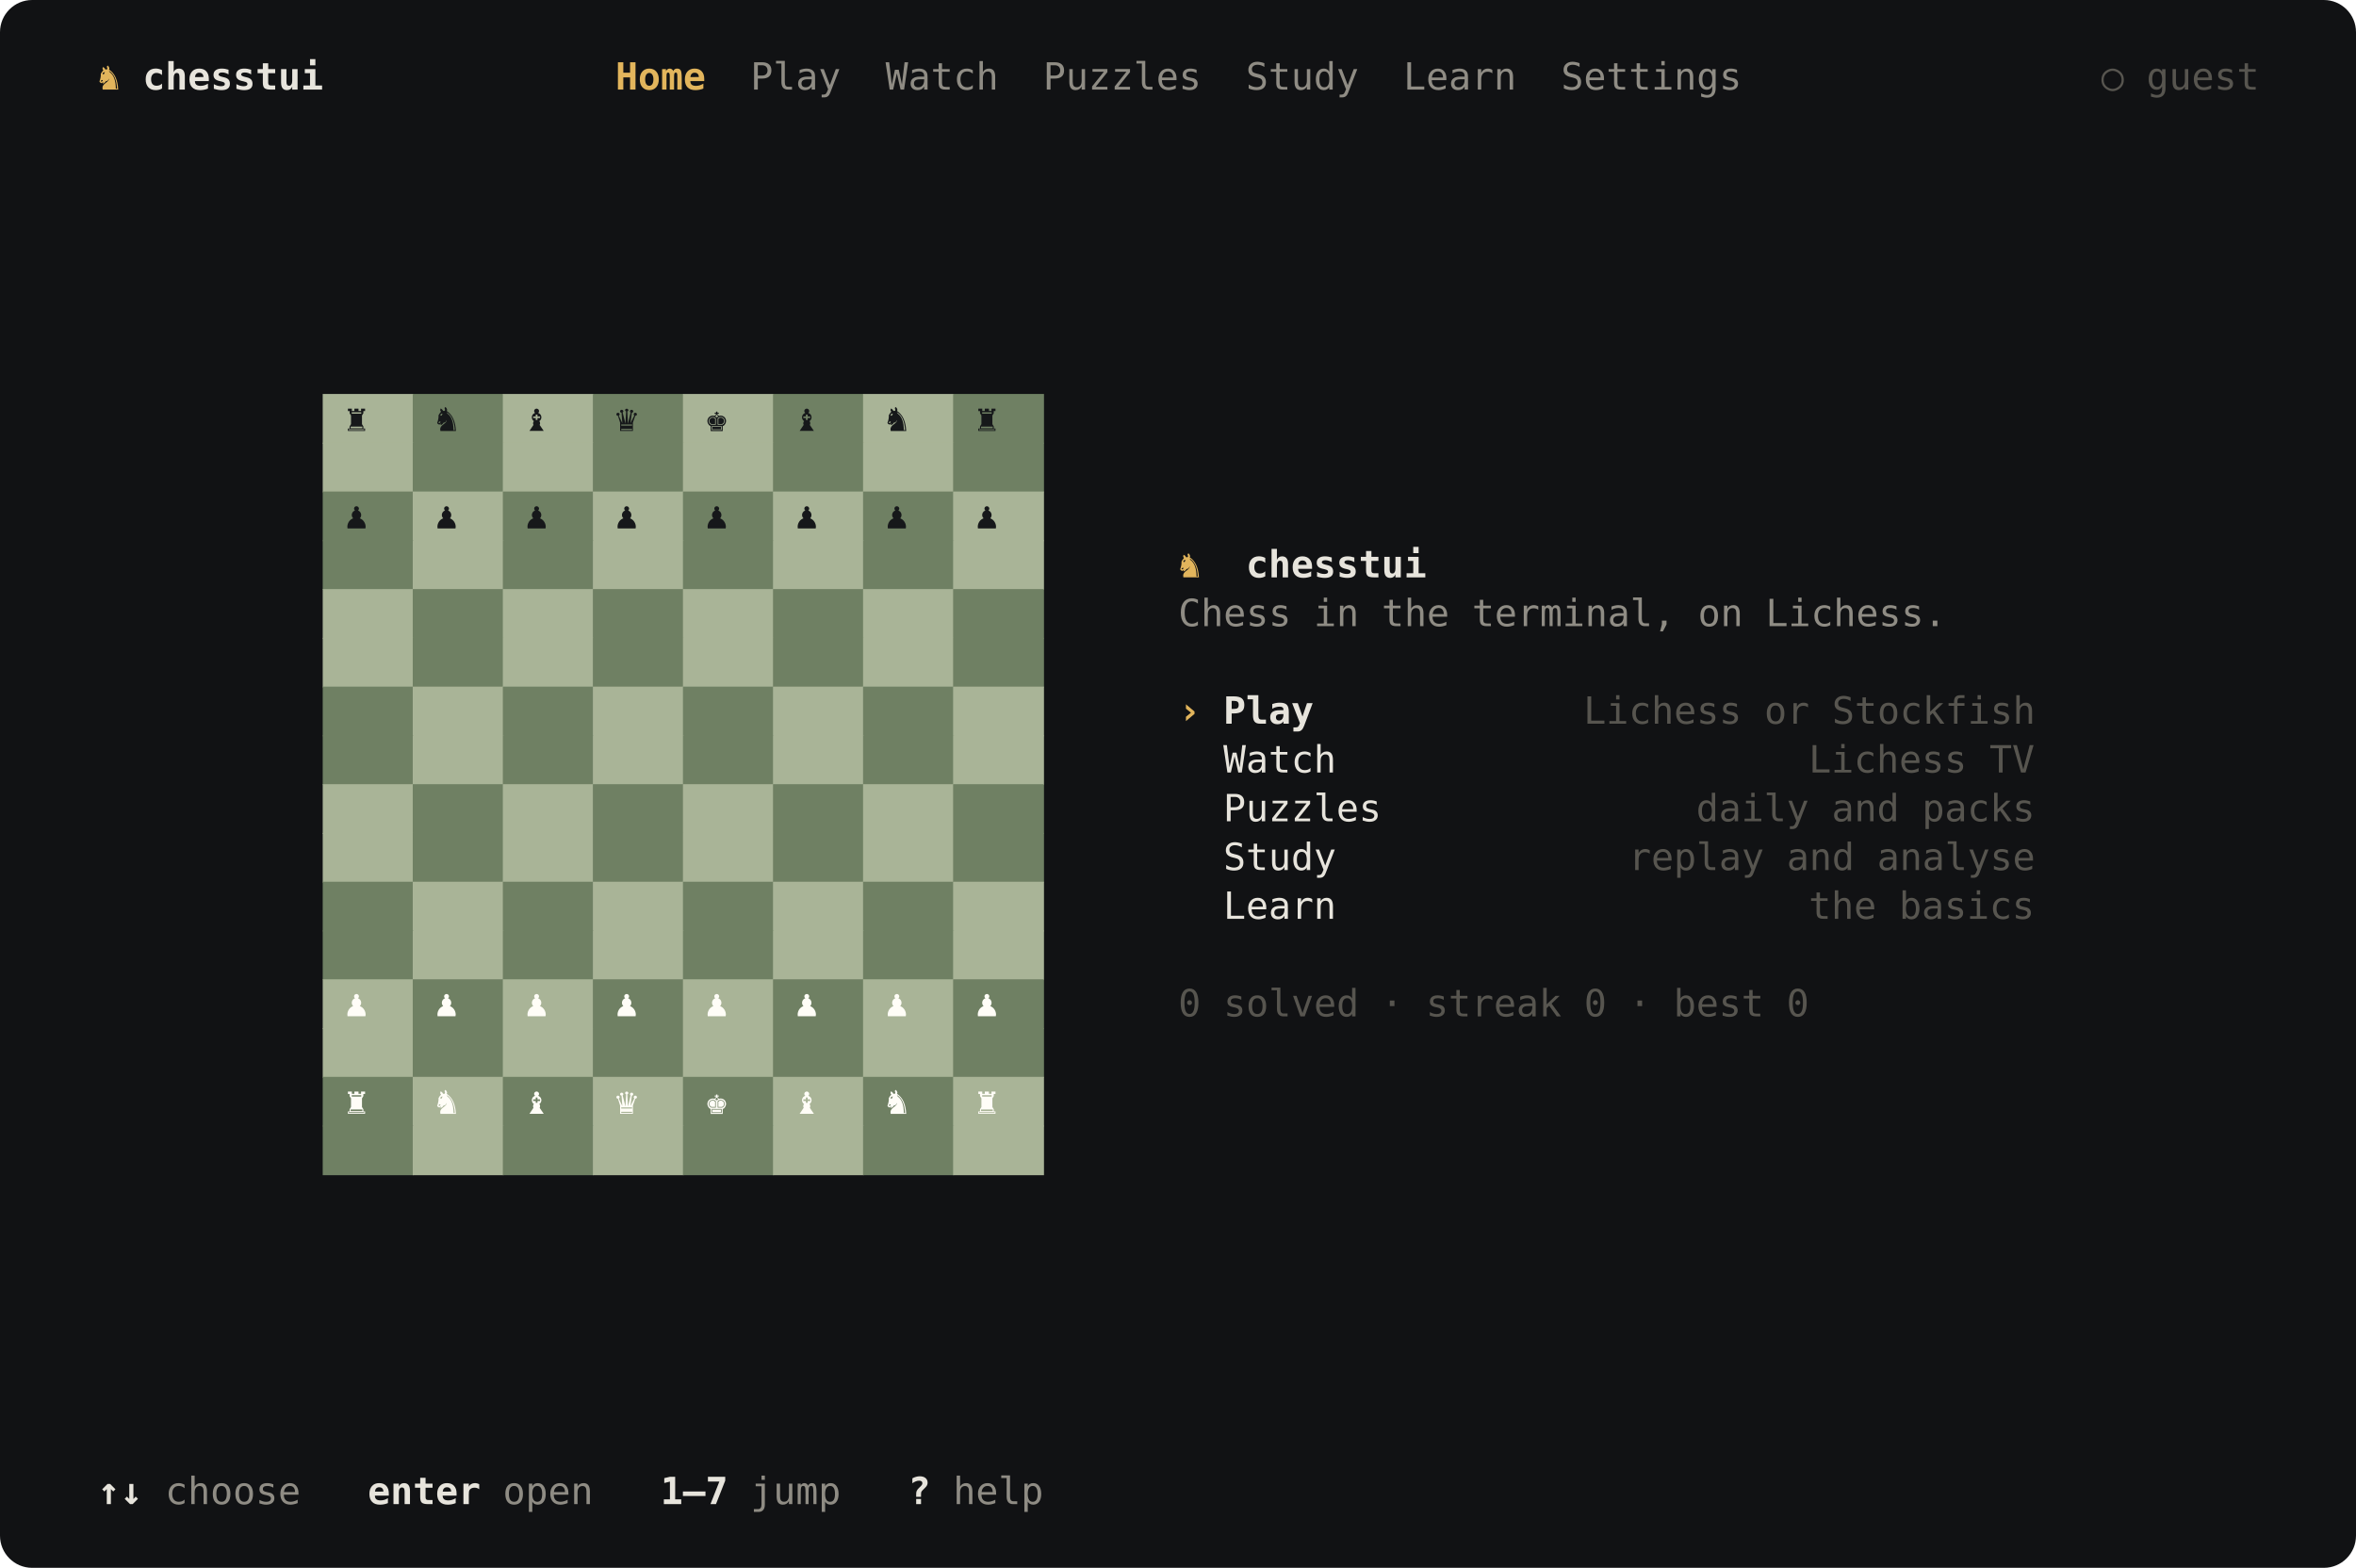
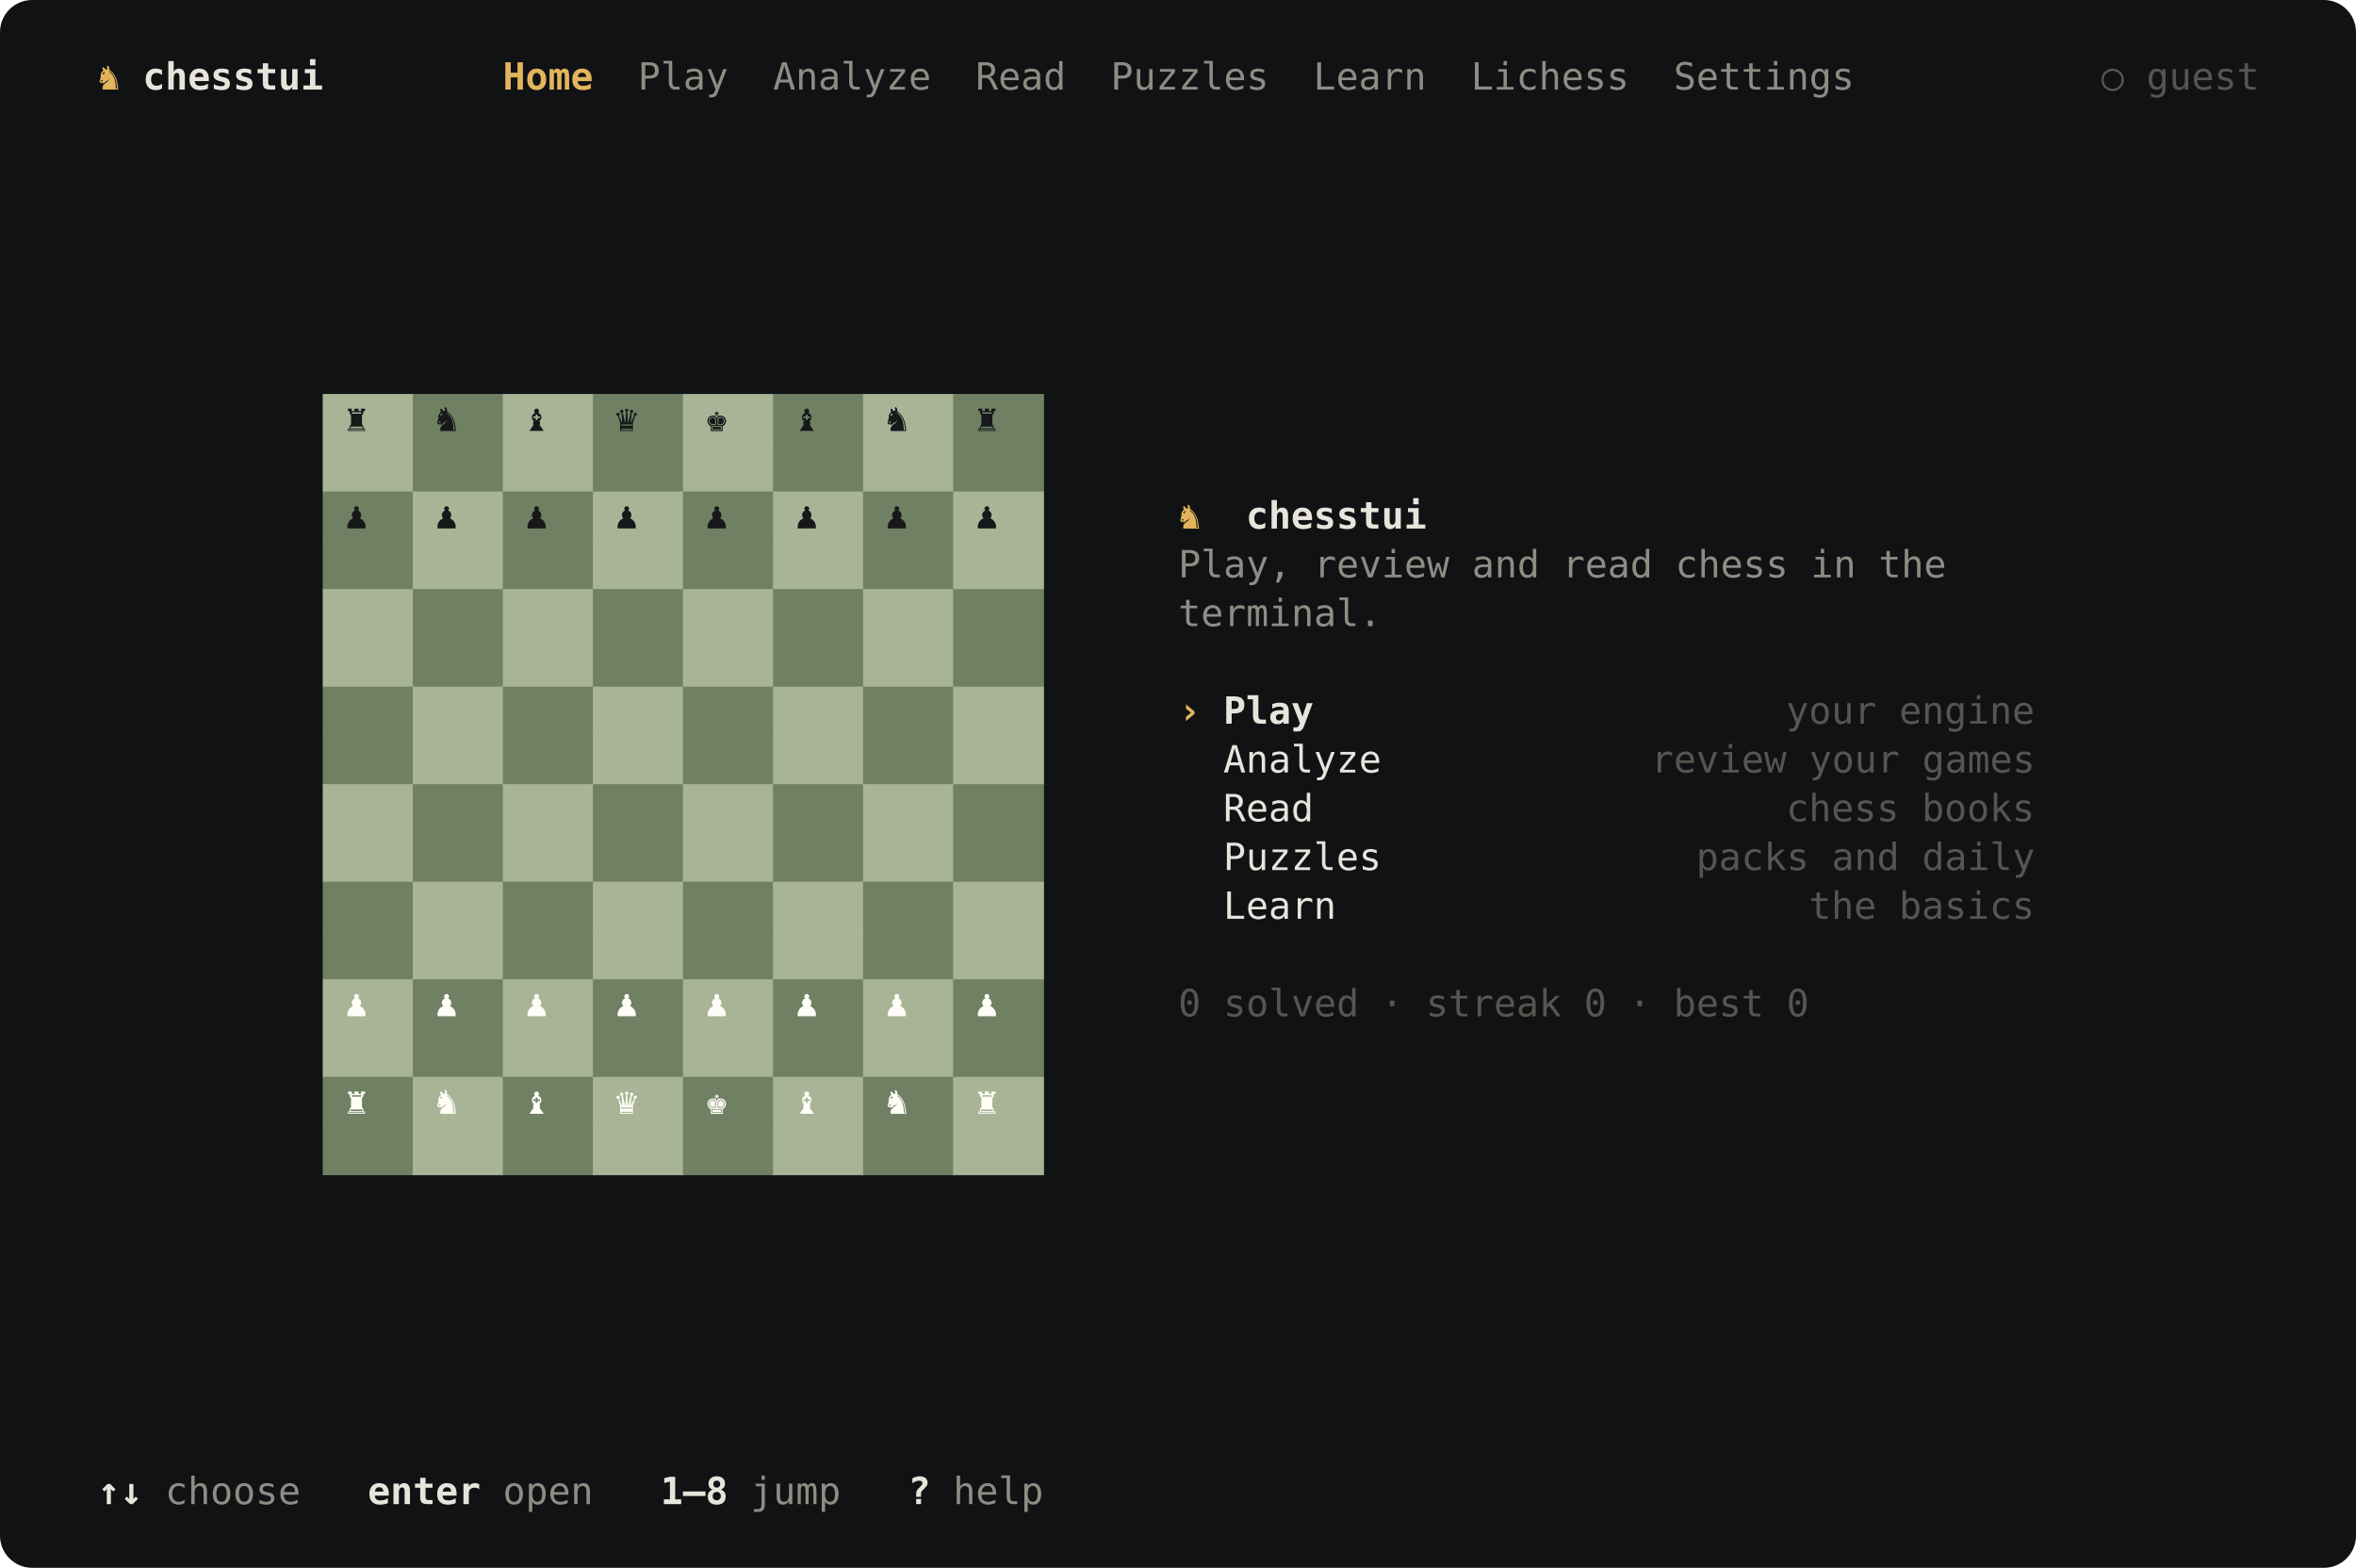
<svg xmlns="http://www.w3.org/2000/svg" viewBox="0 0 879 585" width="879" height="585" font-family="'JetBrains Mono','SF Mono',Menlo,Consolas,'DejaVu Sans Mono',monospace" font-size="14">
  <rect width="879" height="585" rx="12" fill="#111214" />
  <g text-rendering="geometricPrecision">
    <text x="40.60" y="33.43" fill="#e2b55c" font-weight="700" text-anchor="middle">♞</text>
    <text x="53.20" y="33.43" fill="#e7e4dc" font-weight="700" xml:space="preserve" textLength="67.20" lengthAdjust="spacingAndGlyphs">chesstui</text>
-     <text x="229.60" y="33.43" fill="#e2b55c" font-weight="700" xml:space="preserve" textLength="33.60" lengthAdjust="spacingAndGlyphs">Home</text>
-     <text x="280.00" y="33.43" fill="#8f8c84" xml:space="preserve" textLength="33.60" lengthAdjust="spacingAndGlyphs">Play</text>
-     <text x="330.40" y="33.43" fill="#8f8c84" xml:space="preserve" textLength="42.00" lengthAdjust="spacingAndGlyphs">Watch</text>
-     <text x="389.20" y="33.43" fill="#8f8c84" xml:space="preserve" textLength="58.80" lengthAdjust="spacingAndGlyphs">Puzzles</text>
-     <text x="464.80" y="33.43" fill="#8f8c84" xml:space="preserve" textLength="42.00" lengthAdjust="spacingAndGlyphs">Study</text>
-     <text x="523.60" y="33.43" fill="#8f8c84" xml:space="preserve" textLength="42.00" lengthAdjust="spacingAndGlyphs">Learn</text>
-     <text x="582.40" y="33.43" fill="#8f8c84" xml:space="preserve" textLength="67.20" lengthAdjust="spacingAndGlyphs">Settings</text>
+     <text x="187.60" y="33.43" fill="#e2b55c" font-weight="700" xml:space="preserve" textLength="33.60" lengthAdjust="spacingAndGlyphs">Home</text>
+     <text x="238.00" y="33.43" fill="#8f8c84" xml:space="preserve" textLength="33.60" lengthAdjust="spacingAndGlyphs">Play</text>
+     <text x="288.40" y="33.43" fill="#8f8c84" xml:space="preserve" textLength="58.80" lengthAdjust="spacingAndGlyphs">Analyze</text>
+     <text x="364.00" y="33.43" fill="#8f8c84" xml:space="preserve" textLength="33.60" lengthAdjust="spacingAndGlyphs">Read</text>
+     <text x="414.40" y="33.43" fill="#8f8c84" xml:space="preserve" textLength="58.80" lengthAdjust="spacingAndGlyphs">Puzzles</text>
+     <text x="490.00" y="33.43" fill="#8f8c84" xml:space="preserve" textLength="42.00" lengthAdjust="spacingAndGlyphs">Learn</text>
+     <text x="548.80" y="33.43" fill="#8f8c84" xml:space="preserve" textLength="58.80" lengthAdjust="spacingAndGlyphs">Lichess</text>
+     <text x="624.40" y="33.43" fill="#8f8c84" xml:space="preserve" textLength="67.20" lengthAdjust="spacingAndGlyphs">Settings</text>
    <text x="788.20" y="33.43" fill="#57554f" text-anchor="middle">○</text>
    <text x="800.80" y="33.43" fill="#57554f" xml:space="preserve" textLength="42.00" lengthAdjust="spacingAndGlyphs">guest</text>
    <rect x="120.40" y="147.00" width="33.90" height="18.50" fill="#a9b497" />
    <rect x="154.00" y="147.00" width="33.90" height="18.50" fill="#6f8063" />
    <rect x="187.60" y="147.00" width="33.90" height="18.50" fill="#a9b497" />
    <rect x="221.20" y="147.00" width="33.90" height="18.50" fill="#6f8063" />
    <rect x="254.80" y="147.00" width="33.90" height="18.50" fill="#a9b497" />
    <rect x="288.40" y="147.00" width="33.90" height="18.50" fill="#6f8063" />
    <rect x="322.00" y="147.00" width="33.90" height="18.50" fill="#a9b497" />
    <rect x="355.60" y="147.00" width="33.90" height="18.50" fill="#6f8063" />
    <text x="133.00" y="160.83" fill="#16181a" font-weight="700" text-anchor="middle">♜</text>
    <text x="166.60" y="160.83" fill="#16181a" font-weight="700" text-anchor="middle">♞</text>
    <text x="200.20" y="160.83" fill="#16181a" font-weight="700" text-anchor="middle">♝</text>
    <text x="233.80" y="160.83" fill="#16181a" font-weight="700" text-anchor="middle">♛</text>
    <text x="267.40" y="160.83" fill="#16181a" font-weight="700" text-anchor="middle">♚</text>
    <text x="301.00" y="160.83" fill="#16181a" font-weight="700" text-anchor="middle">♝</text>
    <text x="334.60" y="160.83" fill="#16181a" font-weight="700" text-anchor="middle">♞</text>
    <text x="368.20" y="160.83" fill="#16181a" font-weight="700" text-anchor="middle">♜</text>
    <rect x="120.40" y="165.20" width="33.90" height="18.50" fill="#a9b497" />
    <rect x="154.00" y="165.20" width="33.90" height="18.50" fill="#6f8063" />
    <rect x="187.60" y="165.20" width="33.90" height="18.50" fill="#a9b497" />
    <rect x="221.20" y="165.20" width="33.90" height="18.50" fill="#6f8063" />
    <rect x="254.80" y="165.20" width="33.90" height="18.50" fill="#a9b497" />
    <rect x="288.40" y="165.20" width="33.90" height="18.50" fill="#6f8063" />
    <rect x="322.00" y="165.20" width="33.90" height="18.50" fill="#a9b497" />
    <rect x="355.60" y="165.20" width="33.90" height="18.50" fill="#6f8063" />
    <rect x="120.40" y="183.40" width="33.90" height="18.50" fill="#6f8063" />
    <rect x="154.00" y="183.40" width="33.90" height="18.50" fill="#a9b497" />
    <rect x="187.60" y="183.40" width="33.90" height="18.50" fill="#6f8063" />
    <rect x="221.20" y="183.40" width="33.90" height="18.50" fill="#a9b497" />
    <rect x="254.80" y="183.40" width="33.90" height="18.50" fill="#6f8063" />
    <rect x="288.40" y="183.40" width="33.90" height="18.50" fill="#a9b497" />
    <rect x="322.00" y="183.40" width="33.90" height="18.50" fill="#6f8063" />
    <rect x="355.60" y="183.40" width="33.90" height="18.50" fill="#a9b497" />
    <text x="133.00" y="197.23" fill="#16181a" font-weight="700" text-anchor="middle">♟</text>
    <text x="166.60" y="197.23" fill="#16181a" font-weight="700" text-anchor="middle">♟</text>
    <text x="200.20" y="197.23" fill="#16181a" font-weight="700" text-anchor="middle">♟</text>
    <text x="233.80" y="197.23" fill="#16181a" font-weight="700" text-anchor="middle">♟</text>
    <text x="267.40" y="197.23" fill="#16181a" font-weight="700" text-anchor="middle">♟</text>
    <text x="301.00" y="197.23" fill="#16181a" font-weight="700" text-anchor="middle">♟</text>
    <text x="334.60" y="197.23" fill="#16181a" font-weight="700" text-anchor="middle">♟</text>
    <text x="368.20" y="197.23" fill="#16181a" font-weight="700" text-anchor="middle">♟</text>
+     <text x="443.80" y="197.23" fill="#e2b55c" font-weight="700" text-anchor="middle">♞</text>
+     <text x="464.80" y="197.23" fill="#e7e4dc" font-weight="700" xml:space="preserve" textLength="67.20" lengthAdjust="spacingAndGlyphs">chesstui</text>
    <rect x="120.40" y="201.60" width="33.90" height="18.50" fill="#6f8063" />
    <rect x="154.00" y="201.60" width="33.90" height="18.50" fill="#a9b497" />
    <rect x="187.60" y="201.60" width="33.90" height="18.50" fill="#6f8063" />
    <rect x="221.20" y="201.60" width="33.90" height="18.50" fill="#a9b497" />
    <rect x="254.80" y="201.60" width="33.90" height="18.50" fill="#6f8063" />
    <rect x="288.40" y="201.60" width="33.90" height="18.50" fill="#a9b497" />
    <rect x="322.00" y="201.60" width="33.90" height="18.50" fill="#6f8063" />
    <rect x="355.60" y="201.60" width="33.90" height="18.50" fill="#a9b497" />
-     <text x="443.80" y="215.43" fill="#e2b55c" font-weight="700" text-anchor="middle">♞</text>
-     <text x="464.80" y="215.43" fill="#e7e4dc" font-weight="700" xml:space="preserve" textLength="67.20" lengthAdjust="spacingAndGlyphs">chesstui</text>
+     <text x="439.60" y="215.43" fill="#8f8c84" xml:space="preserve" textLength="285.60" lengthAdjust="spacingAndGlyphs">Play, review and read chess in the</text>
    <rect x="120.40" y="219.80" width="33.90" height="18.50" fill="#a9b497" />
    <rect x="154.00" y="219.80" width="33.90" height="18.50" fill="#6f8063" />
    <rect x="187.60" y="219.80" width="33.90" height="18.50" fill="#a9b497" />
    <rect x="221.20" y="219.80" width="33.90" height="18.50" fill="#6f8063" />
    <rect x="254.80" y="219.80" width="33.90" height="18.50" fill="#a9b497" />
    <rect x="288.40" y="219.80" width="33.90" height="18.50" fill="#6f8063" />
    <rect x="322.00" y="219.80" width="33.90" height="18.50" fill="#a9b497" />
    <rect x="355.60" y="219.80" width="33.90" height="18.50" fill="#6f8063" />
-     <text x="439.60" y="233.63" fill="#8f8c84" xml:space="preserve" textLength="285.60" lengthAdjust="spacingAndGlyphs">Chess in the terminal, on Lichess.</text>
+     <text x="439.60" y="233.63" fill="#8f8c84" xml:space="preserve" textLength="75.60" lengthAdjust="spacingAndGlyphs">terminal.</text>
    <rect x="120.40" y="238.00" width="33.90" height="18.50" fill="#a9b497" />
    <rect x="154.00" y="238.00" width="33.90" height="18.50" fill="#6f8063" />
    <rect x="187.60" y="238.00" width="33.90" height="18.50" fill="#a9b497" />
    <rect x="221.20" y="238.00" width="33.90" height="18.50" fill="#6f8063" />
    <rect x="254.80" y="238.00" width="33.90" height="18.50" fill="#a9b497" />
    <rect x="288.40" y="238.00" width="33.90" height="18.50" fill="#6f8063" />
    <rect x="322.00" y="238.00" width="33.90" height="18.50" fill="#a9b497" />
    <rect x="355.60" y="238.00" width="33.90" height="18.50" fill="#6f8063" />
    <rect x="120.40" y="256.20" width="33.90" height="18.50" fill="#6f8063" />
    <rect x="154.00" y="256.20" width="33.90" height="18.50" fill="#a9b497" />
    <rect x="187.60" y="256.20" width="33.90" height="18.50" fill="#6f8063" />
    <rect x="221.20" y="256.20" width="33.90" height="18.50" fill="#a9b497" />
    <rect x="254.80" y="256.20" width="33.90" height="18.50" fill="#6f8063" />
    <rect x="288.40" y="256.20" width="33.90" height="18.50" fill="#a9b497" />
    <rect x="322.00" y="256.20" width="33.90" height="18.50" fill="#6f8063" />
    <rect x="355.60" y="256.20" width="33.90" height="18.50" fill="#a9b497" />
    <text x="443.80" y="270.03" fill="#e2b55c" font-weight="700" text-anchor="middle">›</text>
    <text x="456.40" y="270.03" fill="#e7e4dc" font-weight="700" xml:space="preserve" textLength="33.60" lengthAdjust="spacingAndGlyphs">Play</text>
-     <text x="590.80" y="270.03" fill="#57554f" xml:space="preserve" textLength="168.00" lengthAdjust="spacingAndGlyphs">Lichess or Stockfish</text>
+     <text x="666.40" y="270.03" fill="#57554f" xml:space="preserve" textLength="92.40" lengthAdjust="spacingAndGlyphs">your engine</text>
    <rect x="120.40" y="274.40" width="33.90" height="18.50" fill="#6f8063" />
    <rect x="154.00" y="274.40" width="33.90" height="18.50" fill="#a9b497" />
    <rect x="187.60" y="274.40" width="33.90" height="18.50" fill="#6f8063" />
    <rect x="221.20" y="274.40" width="33.90" height="18.50" fill="#a9b497" />
    <rect x="254.80" y="274.40" width="33.90" height="18.50" fill="#6f8063" />
    <rect x="288.40" y="274.40" width="33.90" height="18.50" fill="#a9b497" />
    <rect x="322.00" y="274.40" width="33.90" height="18.50" fill="#6f8063" />
    <rect x="355.60" y="274.40" width="33.90" height="18.50" fill="#a9b497" />
-     <text x="456.40" y="288.23" fill="#e7e4dc" xml:space="preserve" textLength="42.00" lengthAdjust="spacingAndGlyphs">Watch</text>
-     <text x="674.80" y="288.23" fill="#57554f" xml:space="preserve" textLength="84.00" lengthAdjust="spacingAndGlyphs">Lichess TV</text>
+     <text x="456.40" y="288.23" fill="#e7e4dc" xml:space="preserve" textLength="58.80" lengthAdjust="spacingAndGlyphs">Analyze</text>
+     <text x="616.00" y="288.23" fill="#57554f" xml:space="preserve" textLength="142.80" lengthAdjust="spacingAndGlyphs">review your games</text>
    <rect x="120.40" y="292.60" width="33.90" height="18.50" fill="#a9b497" />
    <rect x="154.00" y="292.60" width="33.90" height="18.50" fill="#6f8063" />
    <rect x="187.60" y="292.60" width="33.90" height="18.50" fill="#a9b497" />
    <rect x="221.20" y="292.60" width="33.90" height="18.50" fill="#6f8063" />
    <rect x="254.80" y="292.60" width="33.90" height="18.50" fill="#a9b497" />
    <rect x="288.40" y="292.60" width="33.90" height="18.50" fill="#6f8063" />
    <rect x="322.00" y="292.60" width="33.90" height="18.50" fill="#a9b497" />
    <rect x="355.60" y="292.60" width="33.90" height="18.50" fill="#6f8063" />
-     <text x="456.40" y="306.43" fill="#e7e4dc" xml:space="preserve" textLength="58.80" lengthAdjust="spacingAndGlyphs">Puzzles</text>
-     <text x="632.80" y="306.43" fill="#57554f" xml:space="preserve" textLength="126.00" lengthAdjust="spacingAndGlyphs">daily and packs</text>
+     <text x="456.40" y="306.43" fill="#e7e4dc" xml:space="preserve" textLength="33.60" lengthAdjust="spacingAndGlyphs">Read</text>
+     <text x="666.40" y="306.43" fill="#57554f" xml:space="preserve" textLength="92.40" lengthAdjust="spacingAndGlyphs">chess books</text>
    <rect x="120.40" y="310.80" width="33.90" height="18.50" fill="#a9b497" />
    <rect x="154.00" y="310.80" width="33.90" height="18.50" fill="#6f8063" />
    <rect x="187.60" y="310.80" width="33.90" height="18.50" fill="#a9b497" />
    <rect x="221.20" y="310.80" width="33.90" height="18.50" fill="#6f8063" />
    <rect x="254.80" y="310.80" width="33.90" height="18.50" fill="#a9b497" />
    <rect x="288.40" y="310.80" width="33.90" height="18.50" fill="#6f8063" />
    <rect x="322.00" y="310.80" width="33.90" height="18.50" fill="#a9b497" />
    <rect x="355.60" y="310.80" width="33.90" height="18.50" fill="#6f8063" />
-     <text x="456.40" y="324.63" fill="#e7e4dc" xml:space="preserve" textLength="42.00" lengthAdjust="spacingAndGlyphs">Study</text>
-     <text x="607.60" y="324.63" fill="#57554f" xml:space="preserve" textLength="151.20" lengthAdjust="spacingAndGlyphs">replay and analyse</text>
+     <text x="456.40" y="324.63" fill="#e7e4dc" xml:space="preserve" textLength="58.80" lengthAdjust="spacingAndGlyphs">Puzzles</text>
+     <text x="632.80" y="324.63" fill="#57554f" xml:space="preserve" textLength="126.00" lengthAdjust="spacingAndGlyphs">packs and daily</text>
    <rect x="120.40" y="329.00" width="33.90" height="18.50" fill="#6f8063" />
    <rect x="154.00" y="329.00" width="33.90" height="18.50" fill="#a9b497" />
    <rect x="187.60" y="329.00" width="33.90" height="18.50" fill="#6f8063" />
    <rect x="221.20" y="329.00" width="33.90" height="18.50" fill="#a9b497" />
    <rect x="254.80" y="329.00" width="33.90" height="18.50" fill="#6f8063" />
    <rect x="288.40" y="329.00" width="33.90" height="18.50" fill="#a9b497" />
    <rect x="322.00" y="329.00" width="33.90" height="18.50" fill="#6f8063" />
    <rect x="355.60" y="329.00" width="33.90" height="18.50" fill="#a9b497" />
    <text x="456.40" y="342.83" fill="#e7e4dc" xml:space="preserve" textLength="42.00" lengthAdjust="spacingAndGlyphs">Learn</text>
    <text x="674.80" y="342.83" fill="#57554f" xml:space="preserve" textLength="84.00" lengthAdjust="spacingAndGlyphs">the basics</text>
    <rect x="120.40" y="347.20" width="33.90" height="18.50" fill="#6f8063" />
    <rect x="154.00" y="347.20" width="33.90" height="18.50" fill="#a9b497" />
    <rect x="187.60" y="347.20" width="33.90" height="18.50" fill="#6f8063" />
    <rect x="221.20" y="347.20" width="33.90" height="18.50" fill="#a9b497" />
    <rect x="254.80" y="347.20" width="33.90" height="18.50" fill="#6f8063" />
    <rect x="288.40" y="347.20" width="33.90" height="18.50" fill="#a9b497" />
    <rect x="322.00" y="347.20" width="33.90" height="18.50" fill="#6f8063" />
    <rect x="355.60" y="347.20" width="33.90" height="18.50" fill="#a9b497" />
    <rect x="120.40" y="365.40" width="33.90" height="18.50" fill="#a9b497" />
    <rect x="154.00" y="365.40" width="33.90" height="18.50" fill="#6f8063" />
    <rect x="187.60" y="365.40" width="33.90" height="18.50" fill="#a9b497" />
    <rect x="221.20" y="365.40" width="33.90" height="18.50" fill="#6f8063" />
    <rect x="254.80" y="365.40" width="33.90" height="18.50" fill="#a9b497" />
    <rect x="288.40" y="365.40" width="33.90" height="18.50" fill="#6f8063" />
    <rect x="322.00" y="365.40" width="33.90" height="18.50" fill="#a9b497" />
    <rect x="355.60" y="365.40" width="33.90" height="18.50" fill="#6f8063" />
    <text x="133.00" y="379.23" fill="#fffdf7" font-weight="700" text-anchor="middle">♟</text>
    <text x="166.60" y="379.23" fill="#fffdf7" font-weight="700" text-anchor="middle">♟</text>
    <text x="200.20" y="379.23" fill="#fffdf7" font-weight="700" text-anchor="middle">♟</text>
    <text x="233.80" y="379.23" fill="#fffdf7" font-weight="700" text-anchor="middle">♟</text>
    <text x="267.40" y="379.23" fill="#fffdf7" font-weight="700" text-anchor="middle">♟</text>
    <text x="301.00" y="379.23" fill="#fffdf7" font-weight="700" text-anchor="middle">♟</text>
    <text x="334.60" y="379.23" fill="#fffdf7" font-weight="700" text-anchor="middle">♟</text>
    <text x="368.20" y="379.23" fill="#fffdf7" font-weight="700" text-anchor="middle">♟</text>
    <text x="439.60" y="379.23" fill="#57554f" xml:space="preserve" textLength="75.60" lengthAdjust="spacingAndGlyphs">0 solved </text>
    <text x="519.40" y="379.23" fill="#57554f" text-anchor="middle">·</text>
    <text x="532.00" y="379.23" fill="#57554f" xml:space="preserve" textLength="75.60" lengthAdjust="spacingAndGlyphs">streak 0 </text>
    <text x="611.80" y="379.23" fill="#57554f" text-anchor="middle">·</text>
    <text x="624.40" y="379.23" fill="#57554f" xml:space="preserve" textLength="50.40" lengthAdjust="spacingAndGlyphs">best 0</text>
    <rect x="120.40" y="383.60" width="33.90" height="18.50" fill="#a9b497" />
    <rect x="154.00" y="383.60" width="33.90" height="18.50" fill="#6f8063" />
    <rect x="187.60" y="383.60" width="33.90" height="18.50" fill="#a9b497" />
    <rect x="221.20" y="383.60" width="33.90" height="18.50" fill="#6f8063" />
    <rect x="254.80" y="383.60" width="33.90" height="18.50" fill="#a9b497" />
    <rect x="288.40" y="383.60" width="33.90" height="18.50" fill="#6f8063" />
    <rect x="322.00" y="383.60" width="33.90" height="18.50" fill="#a9b497" />
    <rect x="355.60" y="383.60" width="33.90" height="18.50" fill="#6f8063" />
    <rect x="120.40" y="401.80" width="33.90" height="18.50" fill="#6f8063" />
    <rect x="154.00" y="401.80" width="33.90" height="18.50" fill="#a9b497" />
    <rect x="187.60" y="401.80" width="33.90" height="18.50" fill="#6f8063" />
    <rect x="221.20" y="401.80" width="33.90" height="18.50" fill="#a9b497" />
    <rect x="254.80" y="401.80" width="33.90" height="18.50" fill="#6f8063" />
    <rect x="288.40" y="401.80" width="33.90" height="18.50" fill="#a9b497" />
    <rect x="322.00" y="401.80" width="33.90" height="18.50" fill="#6f8063" />
    <rect x="355.60" y="401.80" width="33.90" height="18.50" fill="#a9b497" />
    <text x="133.00" y="415.63" fill="#fffdf7" font-weight="700" text-anchor="middle">♜</text>
    <text x="166.60" y="415.63" fill="#fffdf7" font-weight="700" text-anchor="middle">♞</text>
    <text x="200.20" y="415.63" fill="#fffdf7" font-weight="700" text-anchor="middle">♝</text>
    <text x="233.80" y="415.63" fill="#fffdf7" font-weight="700" text-anchor="middle">♛</text>
    <text x="267.40" y="415.63" fill="#fffdf7" font-weight="700" text-anchor="middle">♚</text>
    <text x="301.00" y="415.63" fill="#fffdf7" font-weight="700" text-anchor="middle">♝</text>
    <text x="334.60" y="415.63" fill="#fffdf7" font-weight="700" text-anchor="middle">♞</text>
    <text x="368.20" y="415.63" fill="#fffdf7" font-weight="700" text-anchor="middle">♜</text>
    <rect x="120.40" y="420.00" width="33.90" height="18.50" fill="#6f8063" />
    <rect x="154.00" y="420.00" width="33.90" height="18.50" fill="#a9b497" />
    <rect x="187.60" y="420.00" width="33.90" height="18.50" fill="#6f8063" />
    <rect x="221.20" y="420.00" width="33.90" height="18.50" fill="#a9b497" />
    <rect x="254.80" y="420.00" width="33.90" height="18.50" fill="#6f8063" />
    <rect x="288.40" y="420.00" width="33.90" height="18.50" fill="#a9b497" />
    <rect x="322.00" y="420.00" width="33.90" height="18.50" fill="#6f8063" />
    <rect x="355.60" y="420.00" width="33.90" height="18.50" fill="#a9b497" />
    <text x="40.60" y="561.23" fill="#e7e4dc" font-weight="700" text-anchor="middle">↑</text>
    <text x="49.00" y="561.23" fill="#e7e4dc" font-weight="700" text-anchor="middle">↓</text>
    <text x="61.60" y="561.23" fill="#8f8c84" xml:space="preserve" textLength="50.40" lengthAdjust="spacingAndGlyphs">choose</text>
    <text x="137.20" y="561.23" fill="#e7e4dc" font-weight="700" xml:space="preserve" textLength="42.00" lengthAdjust="spacingAndGlyphs">enter</text>
    <text x="187.60" y="561.23" fill="#8f8c84" xml:space="preserve" textLength="33.60" lengthAdjust="spacingAndGlyphs">open</text>
    <text x="246.40" y="561.23" fill="#e7e4dc" font-weight="700" xml:space="preserve" textLength="8.40" lengthAdjust="spacingAndGlyphs">1</text>
    <text x="259.00" y="561.23" fill="#e7e4dc" font-weight="700" text-anchor="middle">–</text>
-     <text x="263.20" y="561.23" fill="#e7e4dc" font-weight="700" xml:space="preserve" textLength="8.40" lengthAdjust="spacingAndGlyphs">7</text>
+     <text x="263.20" y="561.23" fill="#e7e4dc" font-weight="700" xml:space="preserve" textLength="8.40" lengthAdjust="spacingAndGlyphs">8</text>
    <text x="280.00" y="561.23" fill="#8f8c84" xml:space="preserve" textLength="33.60" lengthAdjust="spacingAndGlyphs">jump</text>
    <text x="338.80" y="561.23" fill="#e7e4dc" font-weight="700" xml:space="preserve" textLength="8.40" lengthAdjust="spacingAndGlyphs">?</text>
    <text x="355.60" y="561.23" fill="#8f8c84" xml:space="preserve" textLength="33.60" lengthAdjust="spacingAndGlyphs">help</text>
  </g>
</svg>
